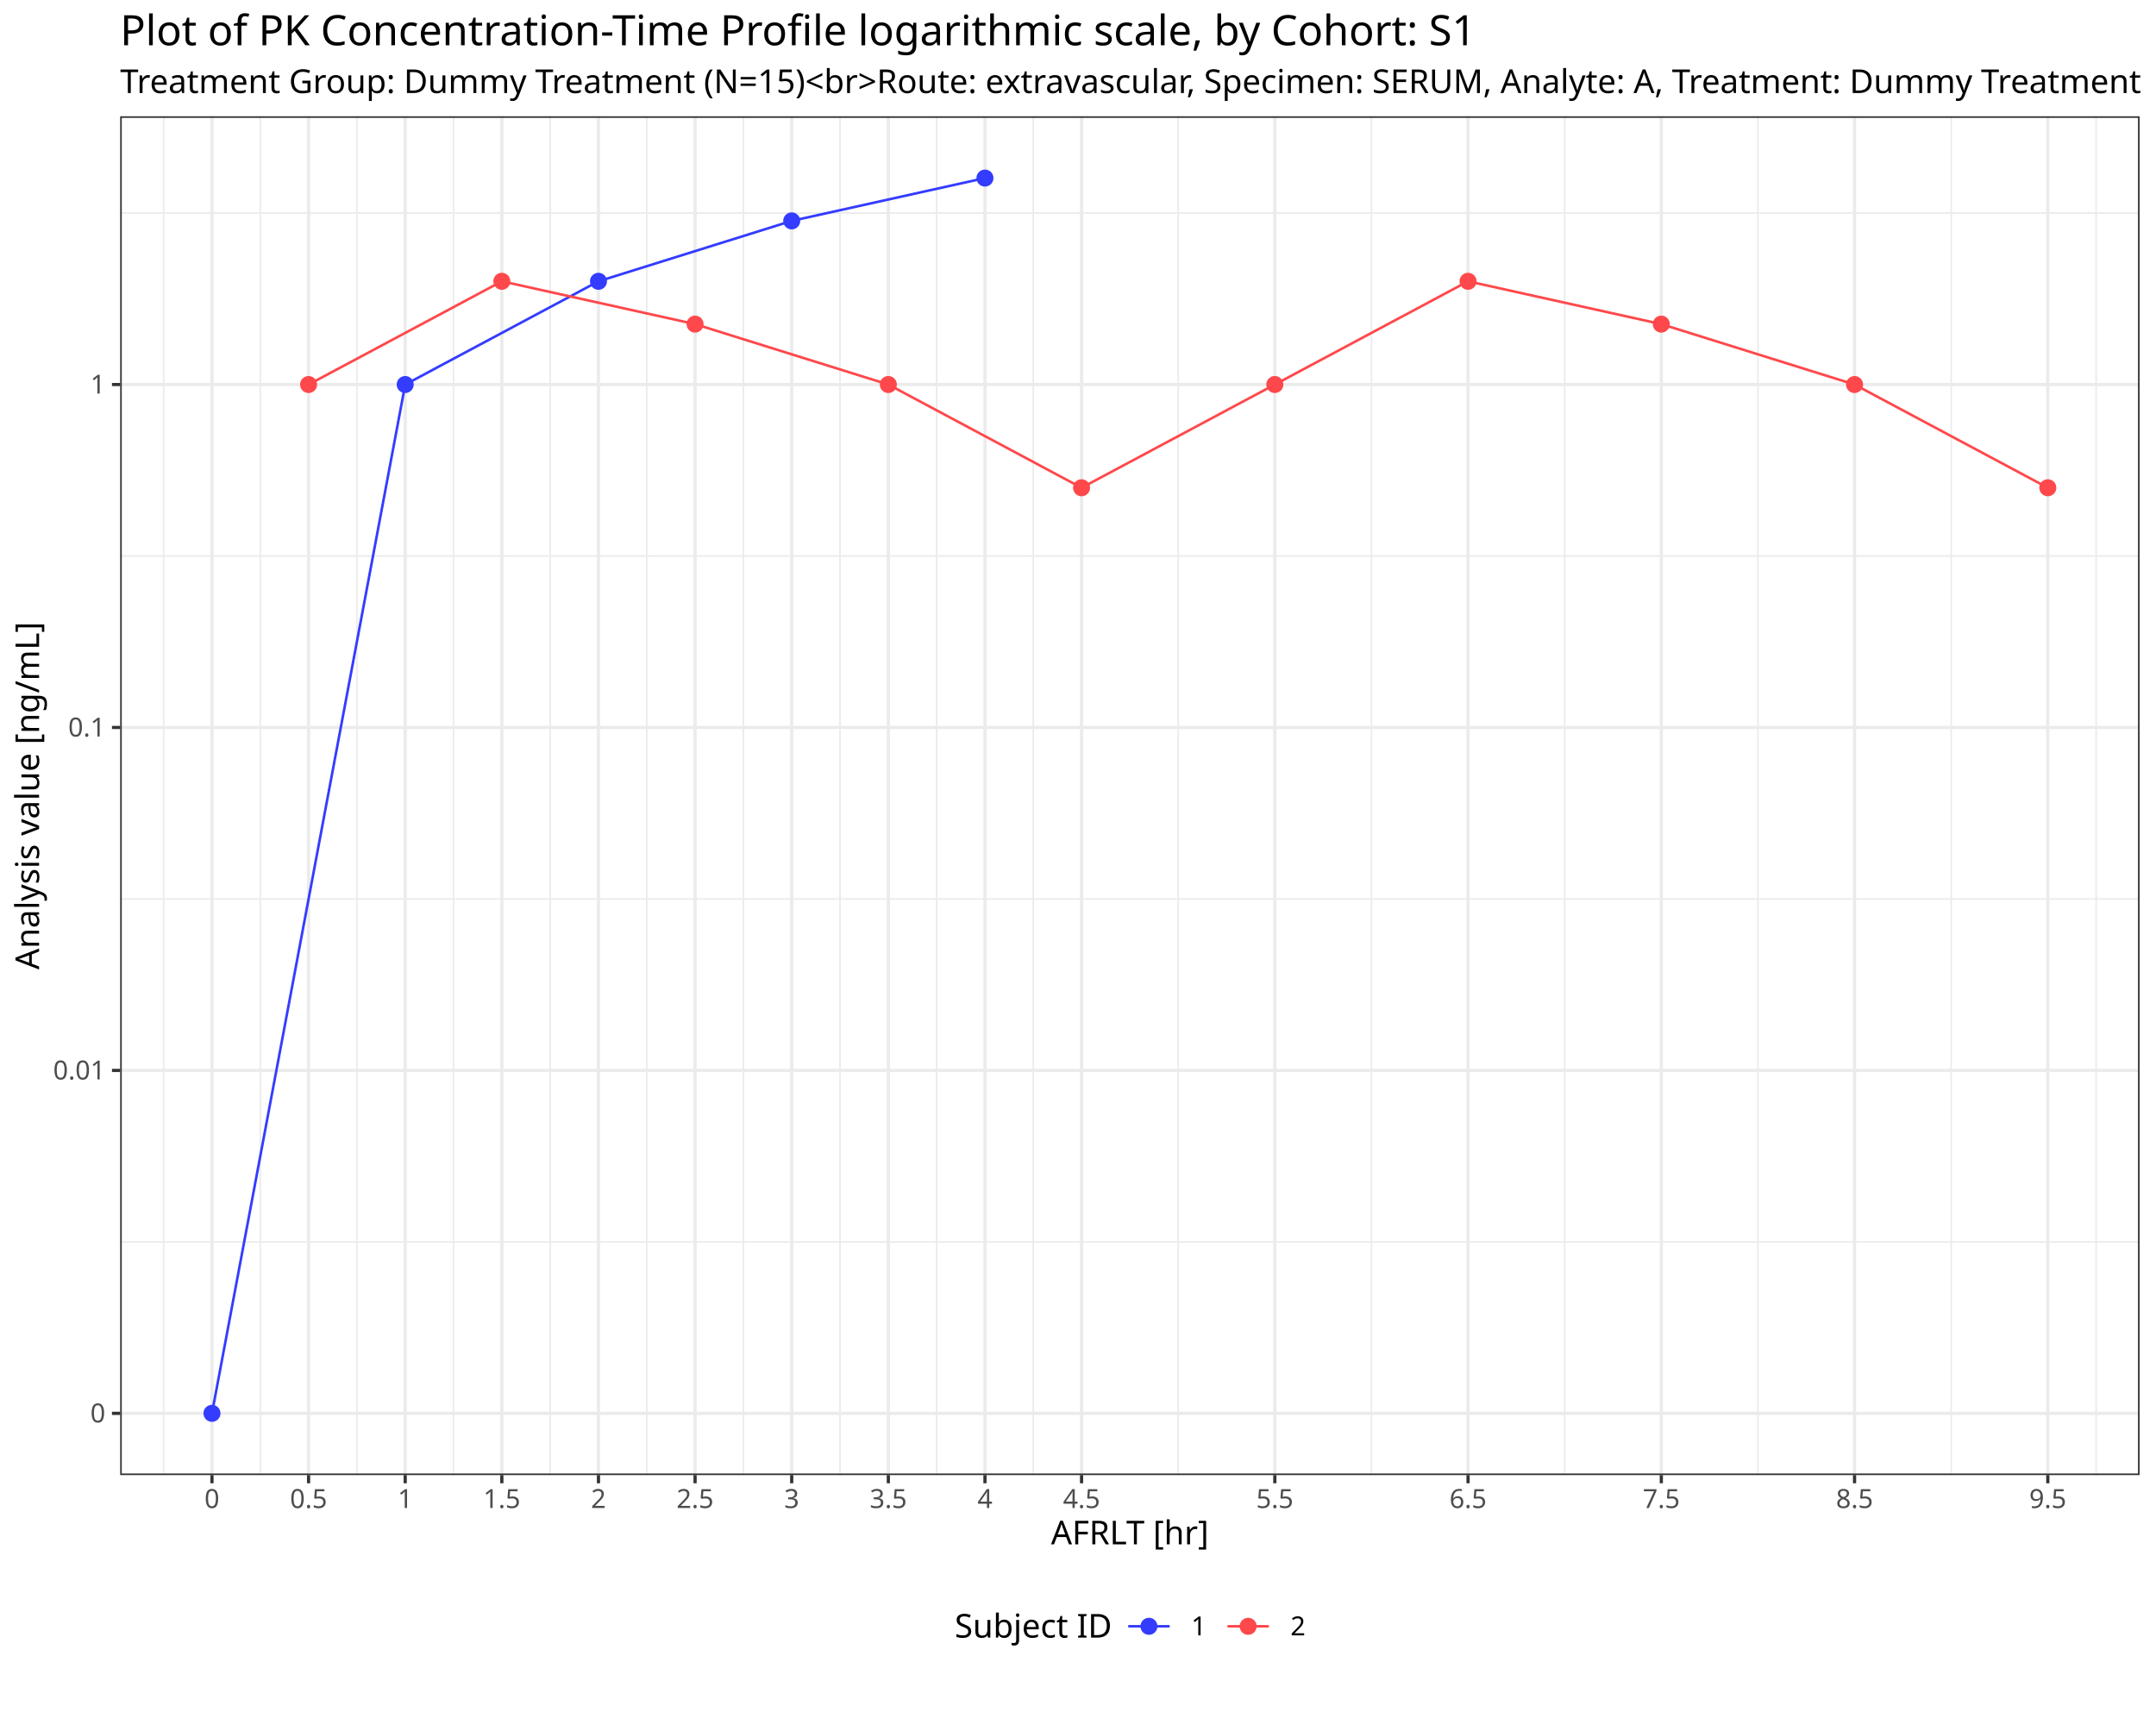
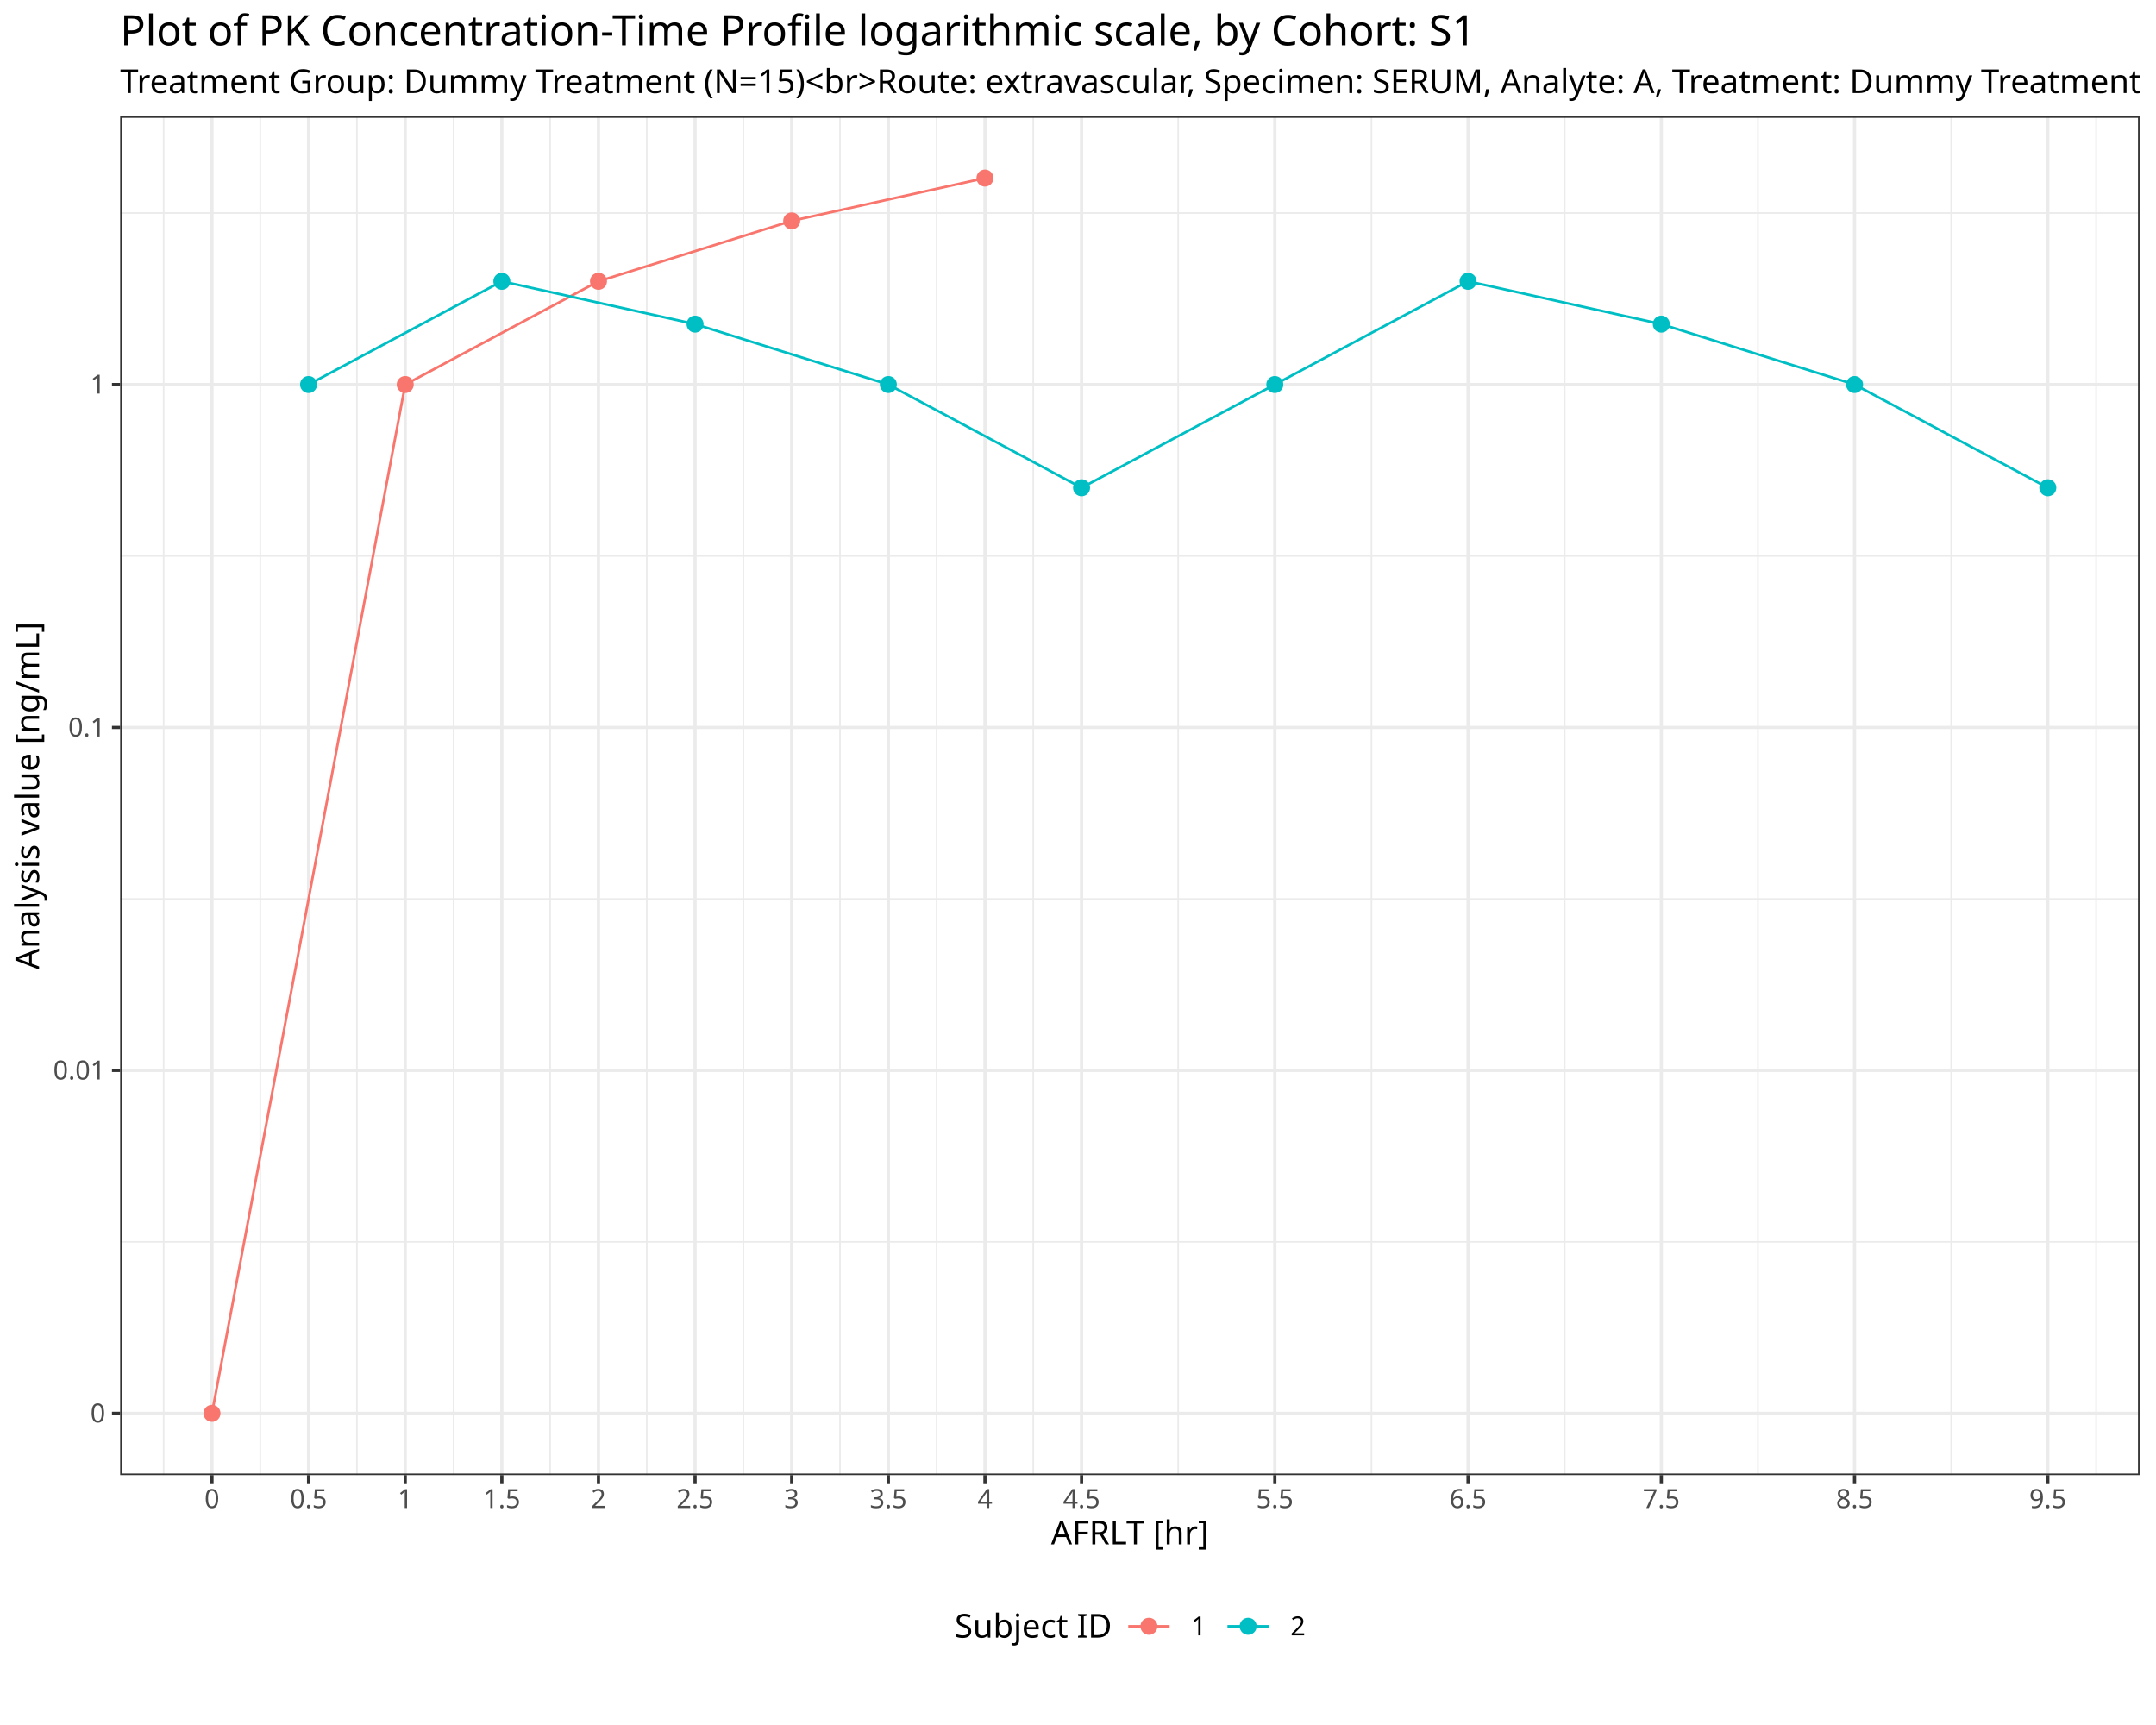
<svg xmlns="http://www.w3.org/2000/svg" class="svglite" data-engine-version="2.0" width="720.00pt" height="576.00pt" viewBox="0 0 720.00 576.00">
  <defs>
    <style type="text/css">
    .svglite line, .svglite polyline, .svglite polygon, .svglite path, .svglite rect, .svglite circle {
      fill: none;
      stroke: #000000;
      stroke-linecap: round;
      stroke-linejoin: round;
      stroke-miterlimit: 10.00;
    }
  </style>
  </defs>
  <rect width="100%" height="100%" style="stroke: none; fill: #FFFFFF;" />
  <defs>
    <clipPath id="cpMC4wMHw3MjAuMDB8MC4wMHw1NzYuMDA=">
      <rect x="0.00" y="0.00" width="720.00" height="576.00" />
    </clipPath>
  </defs>
  <g clip-path="url(#cpMC4wMHw3MjAuMDB8MC4wMHw1NzYuMDA=)">
    <rect x="0.00" y="0.00" width="720.00" height="576.00" style="stroke-width: 1.07; stroke: #FFFFFF; fill: #FFFFFF;" />
  </g>
  <defs>
    <clipPath id="cpNDAuMTN8NzE0LjUyfDM4LjgzfDQ5Mi41NQ==">
      <rect x="40.13" y="38.83" width="674.39" height="453.72" />
    </clipPath>
  </defs>
  <g clip-path="url(#cpNDAuMTN8NzE0LjUyfDM4LjgzfDQ5Mi41NQ==)">
    <rect x="40.13" y="38.83" width="674.39" height="453.72" style="stroke-width: 1.07; stroke: none; fill: #FFFFFF;" />
    <polyline points="40.13,414.67 714.52,414.67 " style="stroke-width: 0.53; stroke: #EBEBEB; stroke-linecap: butt;" />
    <polyline points="40.13,300.16 714.52,300.16 " style="stroke-width: 0.53; stroke: #EBEBEB; stroke-linecap: butt;" />
    <polyline points="40.13,185.65 714.52,185.65 " style="stroke-width: 0.53; stroke: #EBEBEB; stroke-linecap: butt;" />
    <polyline points="40.13,71.14 714.52,71.14 " style="stroke-width: 0.53; stroke: #EBEBEB; stroke-linecap: butt;" />
    <polyline points="54.65,492.55 54.65,38.83 " style="stroke-width: 0.53; stroke: #EBEBEB; stroke-linecap: butt;" />
    <polyline points="86.92,492.55 86.92,38.83 " style="stroke-width: 0.53; stroke: #EBEBEB; stroke-linecap: butt;" />
    <polyline points="119.19,492.55 119.19,38.83 " style="stroke-width: 0.53; stroke: #EBEBEB; stroke-linecap: butt;" />
    <polyline points="151.46,492.55 151.46,38.83 " style="stroke-width: 0.53; stroke: #EBEBEB; stroke-linecap: butt;" />
    <polyline points="183.72,492.55 183.72,38.83 " style="stroke-width: 0.53; stroke: #EBEBEB; stroke-linecap: butt;" />
    <polyline points="215.99,492.55 215.99,38.83 " style="stroke-width: 0.53; stroke: #EBEBEB; stroke-linecap: butt;" />
    <polyline points="248.26,492.55 248.26,38.83 " style="stroke-width: 0.53; stroke: #EBEBEB; stroke-linecap: butt;" />
    <polyline points="280.52,492.55 280.52,38.83 " style="stroke-width: 0.53; stroke: #EBEBEB; stroke-linecap: butt;" />
    <polyline points="312.79,492.55 312.79,38.83 " style="stroke-width: 0.53; stroke: #EBEBEB; stroke-linecap: butt;" />
    <polyline points="345.06,492.55 345.06,38.83 " style="stroke-width: 0.53; stroke: #EBEBEB; stroke-linecap: butt;" />
    <polyline points="393.46,492.55 393.46,38.83 " style="stroke-width: 0.53; stroke: #EBEBEB; stroke-linecap: butt;" />
    <polyline points="458.00,492.55 458.00,38.83 " style="stroke-width: 0.53; stroke: #EBEBEB; stroke-linecap: butt;" />
    <polyline points="522.53,492.55 522.53,38.83 " style="stroke-width: 0.53; stroke: #EBEBEB; stroke-linecap: butt;" />
    <polyline points="587.06,492.55 587.06,38.83 " style="stroke-width: 0.53; stroke: #EBEBEB; stroke-linecap: butt;" />
    <polyline points="651.60,492.55 651.60,38.83 " style="stroke-width: 0.53; stroke: #EBEBEB; stroke-linecap: butt;" />
    <polyline points="700.00,492.55 700.00,38.83 " style="stroke-width: 0.53; stroke: #EBEBEB; stroke-linecap: butt;" />
    <polyline points="40.13,471.93 714.52,471.93 " style="stroke-width: 1.07; stroke: #EBEBEB; stroke-linecap: butt;" />
    <polyline points="40.13,357.42 714.52,357.42 " style="stroke-width: 1.07; stroke: #EBEBEB; stroke-linecap: butt;" />
    <polyline points="40.13,242.91 714.52,242.91 " style="stroke-width: 1.07; stroke: #EBEBEB; stroke-linecap: butt;" />
    <polyline points="40.13,128.40 714.52,128.40 " style="stroke-width: 1.07; stroke: #EBEBEB; stroke-linecap: butt;" />
    <polyline points="70.79,492.55 70.79,38.83 " style="stroke-width: 1.07; stroke: #EBEBEB; stroke-linecap: butt;" />
    <polyline points="103.05,492.55 103.05,38.83 " style="stroke-width: 1.07; stroke: #EBEBEB; stroke-linecap: butt;" />
    <polyline points="135.32,492.55 135.32,38.83 " style="stroke-width: 1.07; stroke: #EBEBEB; stroke-linecap: butt;" />
    <polyline points="167.59,492.55 167.59,38.83 " style="stroke-width: 1.07; stroke: #EBEBEB; stroke-linecap: butt;" />
    <polyline points="199.86,492.55 199.86,38.83 " style="stroke-width: 1.07; stroke: #EBEBEB; stroke-linecap: butt;" />
    <polyline points="232.12,492.55 232.12,38.83 " style="stroke-width: 1.07; stroke: #EBEBEB; stroke-linecap: butt;" />
    <polyline points="264.39,492.55 264.39,38.83 " style="stroke-width: 1.07; stroke: #EBEBEB; stroke-linecap: butt;" />
    <polyline points="296.66,492.55 296.66,38.83 " style="stroke-width: 1.07; stroke: #EBEBEB; stroke-linecap: butt;" />
    <polyline points="328.93,492.55 328.93,38.83 " style="stroke-width: 1.07; stroke: #EBEBEB; stroke-linecap: butt;" />
    <polyline points="361.19,492.55 361.19,38.83 " style="stroke-width: 1.07; stroke: #EBEBEB; stroke-linecap: butt;" />
    <polyline points="425.73,492.55 425.73,38.83 " style="stroke-width: 1.07; stroke: #EBEBEB; stroke-linecap: butt;" />
    <polyline points="490.26,492.55 490.26,38.83 " style="stroke-width: 1.07; stroke: #EBEBEB; stroke-linecap: butt;" />
    <polyline points="554.80,492.55 554.80,38.83 " style="stroke-width: 1.07; stroke: #EBEBEB; stroke-linecap: butt;" />
    <polyline points="619.33,492.55 619.33,38.83 " style="stroke-width: 1.07; stroke: #EBEBEB; stroke-linecap: butt;" />
    <polyline points="683.87,492.55 683.87,38.83 " style="stroke-width: 1.07; stroke: #EBEBEB; stroke-linecap: butt;" />
-     <polyline points="70.79,471.93 135.32,128.40 199.86,93.93 264.39,73.76 328.93,59.46 " style="stroke-width: 0.85; stroke: #343CFF; stroke-linecap: butt;" />
-     <polyline points="103.05,128.40 167.59,93.93 232.12,108.23 296.66,128.40 361.19,162.87 425.73,128.40 490.26,93.93 554.80,108.23 619.33,128.40 683.87,162.87 " style="stroke-width: 0.85; stroke: #FF484B; stroke-linecap: butt;" />
-     <circle cx="70.79" cy="471.93" r="2.49" style="stroke-width: 0.71; stroke: #343CFF; fill: #343CFF;" />
-     <circle cx="135.32" cy="128.40" r="2.49" style="stroke-width: 0.71; stroke: #343CFF; fill: #343CFF;" />
-     <circle cx="199.86" cy="93.93" r="2.49" style="stroke-width: 0.71; stroke: #343CFF; fill: #343CFF;" />
-     <circle cx="264.39" cy="73.76" r="2.49" style="stroke-width: 0.71; stroke: #343CFF; fill: #343CFF;" />
-     <circle cx="328.93" cy="59.46" r="2.49" style="stroke-width: 0.71; stroke: #343CFF; fill: #343CFF;" />
-     <circle cx="103.05" cy="128.40" r="2.49" style="stroke-width: 0.71; stroke: #FF484B; fill: #FF484B;" />
-     <circle cx="167.59" cy="93.93" r="2.49" style="stroke-width: 0.71; stroke: #FF484B; fill: #FF484B;" />
-     <circle cx="232.12" cy="108.23" r="2.49" style="stroke-width: 0.71; stroke: #FF484B; fill: #FF484B;" />
-     <circle cx="296.66" cy="128.40" r="2.49" style="stroke-width: 0.71; stroke: #FF484B; fill: #FF484B;" />
-     <circle cx="361.19" cy="162.87" r="2.49" style="stroke-width: 0.71; stroke: #FF484B; fill: #FF484B;" />
-     <circle cx="425.73" cy="128.40" r="2.49" style="stroke-width: 0.71; stroke: #FF484B; fill: #FF484B;" />
-     <circle cx="490.26" cy="93.93" r="2.49" style="stroke-width: 0.71; stroke: #FF484B; fill: #FF484B;" />
-     <circle cx="554.80" cy="108.23" r="2.49" style="stroke-width: 0.71; stroke: #FF484B; fill: #FF484B;" />
-     <circle cx="619.33" cy="128.40" r="2.49" style="stroke-width: 0.71; stroke: #FF484B; fill: #FF484B;" />
-     <circle cx="683.87" cy="162.87" r="2.49" style="stroke-width: 0.71; stroke: #FF484B; fill: #FF484B;" />
+     <polyline points="70.79,471.93 135.32,128.40 199.86,93.93 264.39,73.76 328.93,59.46 " style="stroke-width: 0.85; stroke: #F8766D; stroke-linecap: butt;" />
+     <polyline points="103.05,128.40 167.59,93.93 232.12,108.23 296.66,128.40 361.19,162.87 425.73,128.40 490.26,93.93 554.80,108.23 619.33,128.40 683.87,162.87 " style="stroke-width: 0.85; stroke: #00BFC4; stroke-linecap: butt;" />
+     <circle cx="70.79" cy="471.93" r="2.49" style="stroke-width: 0.71; stroke: #F8766D; fill: #F8766D;" />
+     <circle cx="135.32" cy="128.40" r="2.49" style="stroke-width: 0.71; stroke: #F8766D; fill: #F8766D;" />
+     <circle cx="199.86" cy="93.93" r="2.49" style="stroke-width: 0.71; stroke: #F8766D; fill: #F8766D;" />
+     <circle cx="264.39" cy="73.76" r="2.49" style="stroke-width: 0.71; stroke: #F8766D; fill: #F8766D;" />
+     <circle cx="328.93" cy="59.46" r="2.49" style="stroke-width: 0.71; stroke: #F8766D; fill: #F8766D;" />
+     <circle cx="103.05" cy="128.40" r="2.49" style="stroke-width: 0.71; stroke: #00BFC4; fill: #00BFC4;" />
+     <circle cx="167.59" cy="93.93" r="2.49" style="stroke-width: 0.71; stroke: #00BFC4; fill: #00BFC4;" />
+     <circle cx="232.12" cy="108.23" r="2.49" style="stroke-width: 0.71; stroke: #00BFC4; fill: #00BFC4;" />
+     <circle cx="296.66" cy="128.40" r="2.49" style="stroke-width: 0.71; stroke: #00BFC4; fill: #00BFC4;" />
+     <circle cx="361.19" cy="162.87" r="2.49" style="stroke-width: 0.71; stroke: #00BFC4; fill: #00BFC4;" />
+     <circle cx="425.73" cy="128.40" r="2.49" style="stroke-width: 0.71; stroke: #00BFC4; fill: #00BFC4;" />
+     <circle cx="490.26" cy="93.93" r="2.49" style="stroke-width: 0.71; stroke: #00BFC4; fill: #00BFC4;" />
+     <circle cx="554.80" cy="108.23" r="2.49" style="stroke-width: 0.71; stroke: #00BFC4; fill: #00BFC4;" />
+     <circle cx="619.33" cy="128.40" r="2.49" style="stroke-width: 0.71; stroke: #00BFC4; fill: #00BFC4;" />
+     <circle cx="683.87" cy="162.87" r="2.49" style="stroke-width: 0.71; stroke: #00BFC4; fill: #00BFC4;" />
    <rect x="40.13" y="38.83" width="674.39" height="453.72" style="stroke-width: 1.07; stroke: #333333;" />
  </g>
  <g clip-path="url(#cpMC4wMHw3MjAuMDB8MC4wMHw1NzYuMDA=)">
    <text x="35.20" y="474.96" text-anchor="end" style="font-size: 8.80px; fill: #4D4D4D; font-family: sans;" textLength="4.89px" lengthAdjust="spacingAndGlyphs">0</text>
    <text x="35.20" y="360.45" text-anchor="end" style="font-size: 8.80px; fill: #4D4D4D; font-family: sans;" textLength="17.13px" lengthAdjust="spacingAndGlyphs">0.01</text>
    <text x="35.20" y="245.94" text-anchor="end" style="font-size: 8.80px; fill: #4D4D4D; font-family: sans;" textLength="12.23px" lengthAdjust="spacingAndGlyphs">0.1</text>
    <text x="35.20" y="131.43" text-anchor="end" style="font-size: 8.80px; fill: #4D4D4D; font-family: sans;" textLength="4.89px" lengthAdjust="spacingAndGlyphs">1</text>
    <polyline points="37.39,471.93 40.13,471.93 " style="stroke-width: 1.07; stroke: #333333; stroke-linecap: butt;" />
    <polyline points="37.39,357.42 40.13,357.42 " style="stroke-width: 1.07; stroke: #333333; stroke-linecap: butt;" />
    <polyline points="37.39,242.91 40.13,242.91 " style="stroke-width: 1.07; stroke: #333333; stroke-linecap: butt;" />
    <polyline points="37.39,128.40 40.13,128.40 " style="stroke-width: 1.07; stroke: #333333; stroke-linecap: butt;" />
    <polyline points="70.79,495.29 70.79,492.55 " style="stroke-width: 1.07; stroke: #333333; stroke-linecap: butt;" />
    <polyline points="103.05,495.29 103.05,492.55 " style="stroke-width: 1.07; stroke: #333333; stroke-linecap: butt;" />
    <polyline points="135.32,495.29 135.32,492.55 " style="stroke-width: 1.07; stroke: #333333; stroke-linecap: butt;" />
    <polyline points="167.59,495.29 167.59,492.55 " style="stroke-width: 1.07; stroke: #333333; stroke-linecap: butt;" />
    <polyline points="199.86,495.29 199.86,492.55 " style="stroke-width: 1.07; stroke: #333333; stroke-linecap: butt;" />
    <polyline points="232.12,495.29 232.12,492.55 " style="stroke-width: 1.07; stroke: #333333; stroke-linecap: butt;" />
    <polyline points="264.39,495.29 264.39,492.55 " style="stroke-width: 1.07; stroke: #333333; stroke-linecap: butt;" />
    <polyline points="296.66,495.29 296.66,492.55 " style="stroke-width: 1.07; stroke: #333333; stroke-linecap: butt;" />
    <polyline points="328.93,495.29 328.93,492.55 " style="stroke-width: 1.07; stroke: #333333; stroke-linecap: butt;" />
    <polyline points="361.19,495.29 361.19,492.55 " style="stroke-width: 1.07; stroke: #333333; stroke-linecap: butt;" />
    <polyline points="425.73,495.29 425.73,492.55 " style="stroke-width: 1.07; stroke: #333333; stroke-linecap: butt;" />
    <polyline points="490.26,495.29 490.26,492.55 " style="stroke-width: 1.07; stroke: #333333; stroke-linecap: butt;" />
    <polyline points="554.80,495.29 554.80,492.55 " style="stroke-width: 1.07; stroke: #333333; stroke-linecap: butt;" />
    <polyline points="619.33,495.29 619.33,492.55 " style="stroke-width: 1.07; stroke: #333333; stroke-linecap: butt;" />
    <polyline points="683.87,495.29 683.87,492.55 " style="stroke-width: 1.07; stroke: #333333; stroke-linecap: butt;" />
    <text x="70.79" y="503.54" text-anchor="middle" style="font-size: 8.80px; fill: #4D4D4D; font-family: sans;" textLength="4.89px" lengthAdjust="spacingAndGlyphs">0</text>
    <text x="103.05" y="503.54" text-anchor="middle" style="font-size: 8.80px; fill: #4D4D4D; font-family: sans;" textLength="12.23px" lengthAdjust="spacingAndGlyphs">0.5</text>
    <text x="135.32" y="503.54" text-anchor="middle" style="font-size: 8.80px; fill: #4D4D4D; font-family: sans;" textLength="4.89px" lengthAdjust="spacingAndGlyphs">1</text>
    <text x="167.59" y="503.54" text-anchor="middle" style="font-size: 8.80px; fill: #4D4D4D; font-family: sans;" textLength="12.23px" lengthAdjust="spacingAndGlyphs">1.5</text>
    <text x="199.86" y="503.54" text-anchor="middle" style="font-size: 8.80px; fill: #4D4D4D; font-family: sans;" textLength="4.89px" lengthAdjust="spacingAndGlyphs">2</text>
    <text x="232.12" y="503.54" text-anchor="middle" style="font-size: 8.80px; fill: #4D4D4D; font-family: sans;" textLength="12.23px" lengthAdjust="spacingAndGlyphs">2.5</text>
    <text x="264.39" y="503.54" text-anchor="middle" style="font-size: 8.80px; fill: #4D4D4D; font-family: sans;" textLength="4.89px" lengthAdjust="spacingAndGlyphs">3</text>
    <text x="296.66" y="503.54" text-anchor="middle" style="font-size: 8.80px; fill: #4D4D4D; font-family: sans;" textLength="12.23px" lengthAdjust="spacingAndGlyphs">3.5</text>
    <text x="328.93" y="503.54" text-anchor="middle" style="font-size: 8.80px; fill: #4D4D4D; font-family: sans;" textLength="4.89px" lengthAdjust="spacingAndGlyphs">4</text>
    <text x="361.19" y="503.54" text-anchor="middle" style="font-size: 8.80px; fill: #4D4D4D; font-family: sans;" textLength="12.23px" lengthAdjust="spacingAndGlyphs">4.5</text>
    <text x="425.73" y="503.54" text-anchor="middle" style="font-size: 8.80px; fill: #4D4D4D; font-family: sans;" textLength="12.23px" lengthAdjust="spacingAndGlyphs">5.5</text>
    <text x="490.26" y="503.54" text-anchor="middle" style="font-size: 8.80px; fill: #4D4D4D; font-family: sans;" textLength="12.23px" lengthAdjust="spacingAndGlyphs">6.5</text>
    <text x="554.80" y="503.54" text-anchor="middle" style="font-size: 8.80px; fill: #4D4D4D; font-family: sans;" textLength="12.23px" lengthAdjust="spacingAndGlyphs">7.5</text>
    <text x="619.33" y="503.54" text-anchor="middle" style="font-size: 8.80px; fill: #4D4D4D; font-family: sans;" textLength="12.23px" lengthAdjust="spacingAndGlyphs">8.5</text>
    <text x="683.87" y="503.54" text-anchor="middle" style="font-size: 8.80px; fill: #4D4D4D; font-family: sans;" textLength="12.23px" lengthAdjust="spacingAndGlyphs">9.5</text>
    <text x="377.33" y="515.68" text-anchor="middle" style="font-size: 11.00px; font-family: sans;" textLength="53.79px" lengthAdjust="spacingAndGlyphs">AFRLT [hr]</text>
    <text transform="translate(13.05,265.69) rotate(-90)" text-anchor="middle" style="font-size: 11.00px; font-family: sans;" textLength="110.07px" lengthAdjust="spacingAndGlyphs">Analysis value [ng/mL]</text>
    <rect x="313.34" y="528.92" width="127.98" height="28.24" style="stroke-width: 1.07; stroke: none; fill: #FFFFFF;" />
    <text x="318.82" y="546.82" style="font-size: 11.00px; font-family: sans;" textLength="50.75px" lengthAdjust="spacingAndGlyphs">Subject ID</text>
    <rect x="375.05" y="534.40" width="17.28" height="17.28" style="stroke-width: 1.07; stroke: none; fill: #FFFFFF;" />
-     <line x1="376.78" y1="543.04" x2="390.60" y2="543.04" style="stroke-width: 0.85; stroke: #343CFF; stroke-linecap: butt;" />
-     <circle cx="383.69" cy="543.04" r="2.49" style="stroke-width: 0.71; stroke: #343CFF; fill: #343CFF;" />
+     <line x1="376.78" y1="543.04" x2="390.60" y2="543.04" style="stroke-width: 0.85; stroke: #F8766D; stroke-linecap: butt;" />
+     <circle cx="383.69" cy="543.04" r="2.49" style="stroke-width: 0.71; stroke: #F8766D; fill: #F8766D;" />
    <rect x="408.18" y="534.40" width="17.28" height="17.28" style="stroke-width: 1.07; stroke: none; fill: #FFFFFF;" />
-     <line x1="409.91" y1="543.04" x2="423.74" y2="543.04" style="stroke-width: 0.85; stroke: #FF484B; stroke-linecap: butt;" />
-     <circle cx="416.82" cy="543.04" r="2.49" style="stroke-width: 0.71; stroke: #FF484B; fill: #FF484B;" />
+     <line x1="409.91" y1="543.04" x2="423.74" y2="543.04" style="stroke-width: 0.85; stroke: #00BFC4; stroke-linecap: butt;" />
+     <circle cx="416.82" cy="543.04" r="2.49" style="stroke-width: 0.71; stroke: #00BFC4; fill: #00BFC4;" />
    <text x="397.81" y="546.07" style="font-size: 8.80px; font-family: sans;" textLength="4.89px" lengthAdjust="spacingAndGlyphs">1</text>
    <text x="430.94" y="546.07" style="font-size: 8.80px; font-family: sans;" textLength="4.89px" lengthAdjust="spacingAndGlyphs">2</text>
    <text x="40.13" y="31.07" style="font-size: 11.00px; font-family: sans;" textLength="652.10px" lengthAdjust="spacingAndGlyphs">Treatment Group: Dummy Treatment (N=15)&lt;br&gt;Route: extravascular, Specimen: SERUM, Analyte: A, Treatment: Dummy Treatment</text>
    <text x="40.13" y="15.11" style="font-size: 14.00px; font-family: sans;" textLength="434.23px" lengthAdjust="spacingAndGlyphs">Plot of PK Concentration-Time Profile logarithmic scale, by Cohort: S1</text>
  </g>
</svg>
